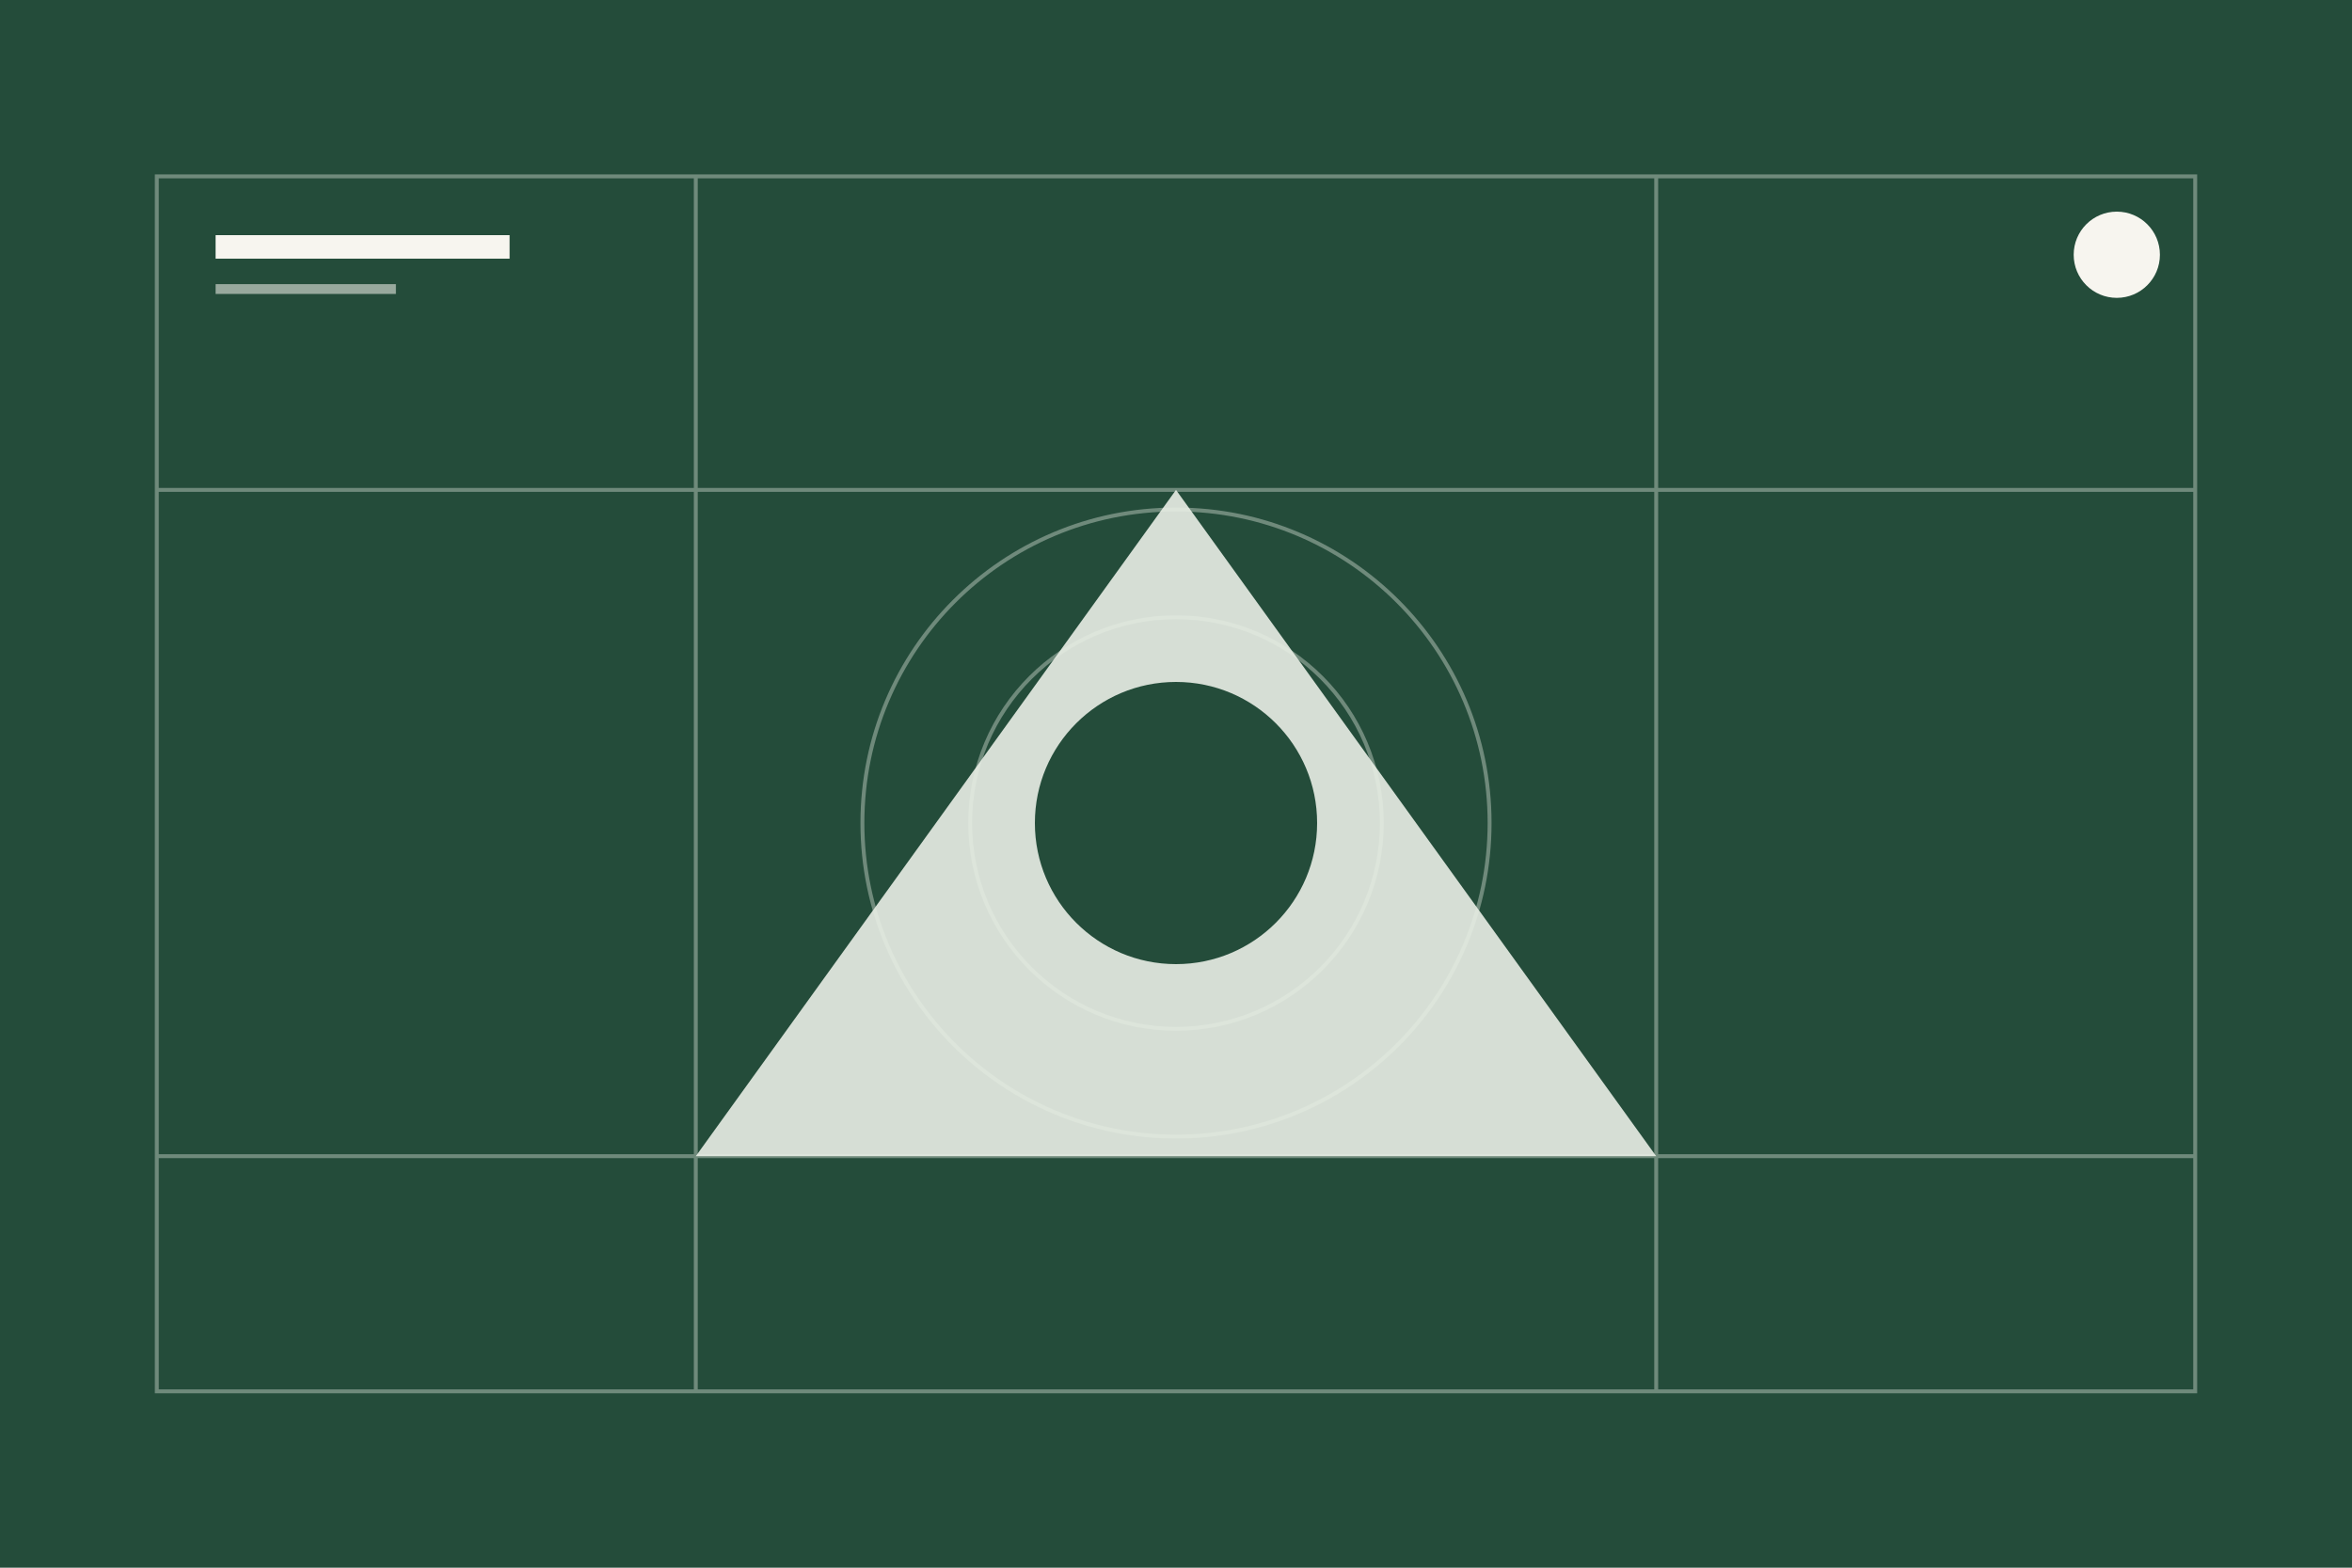
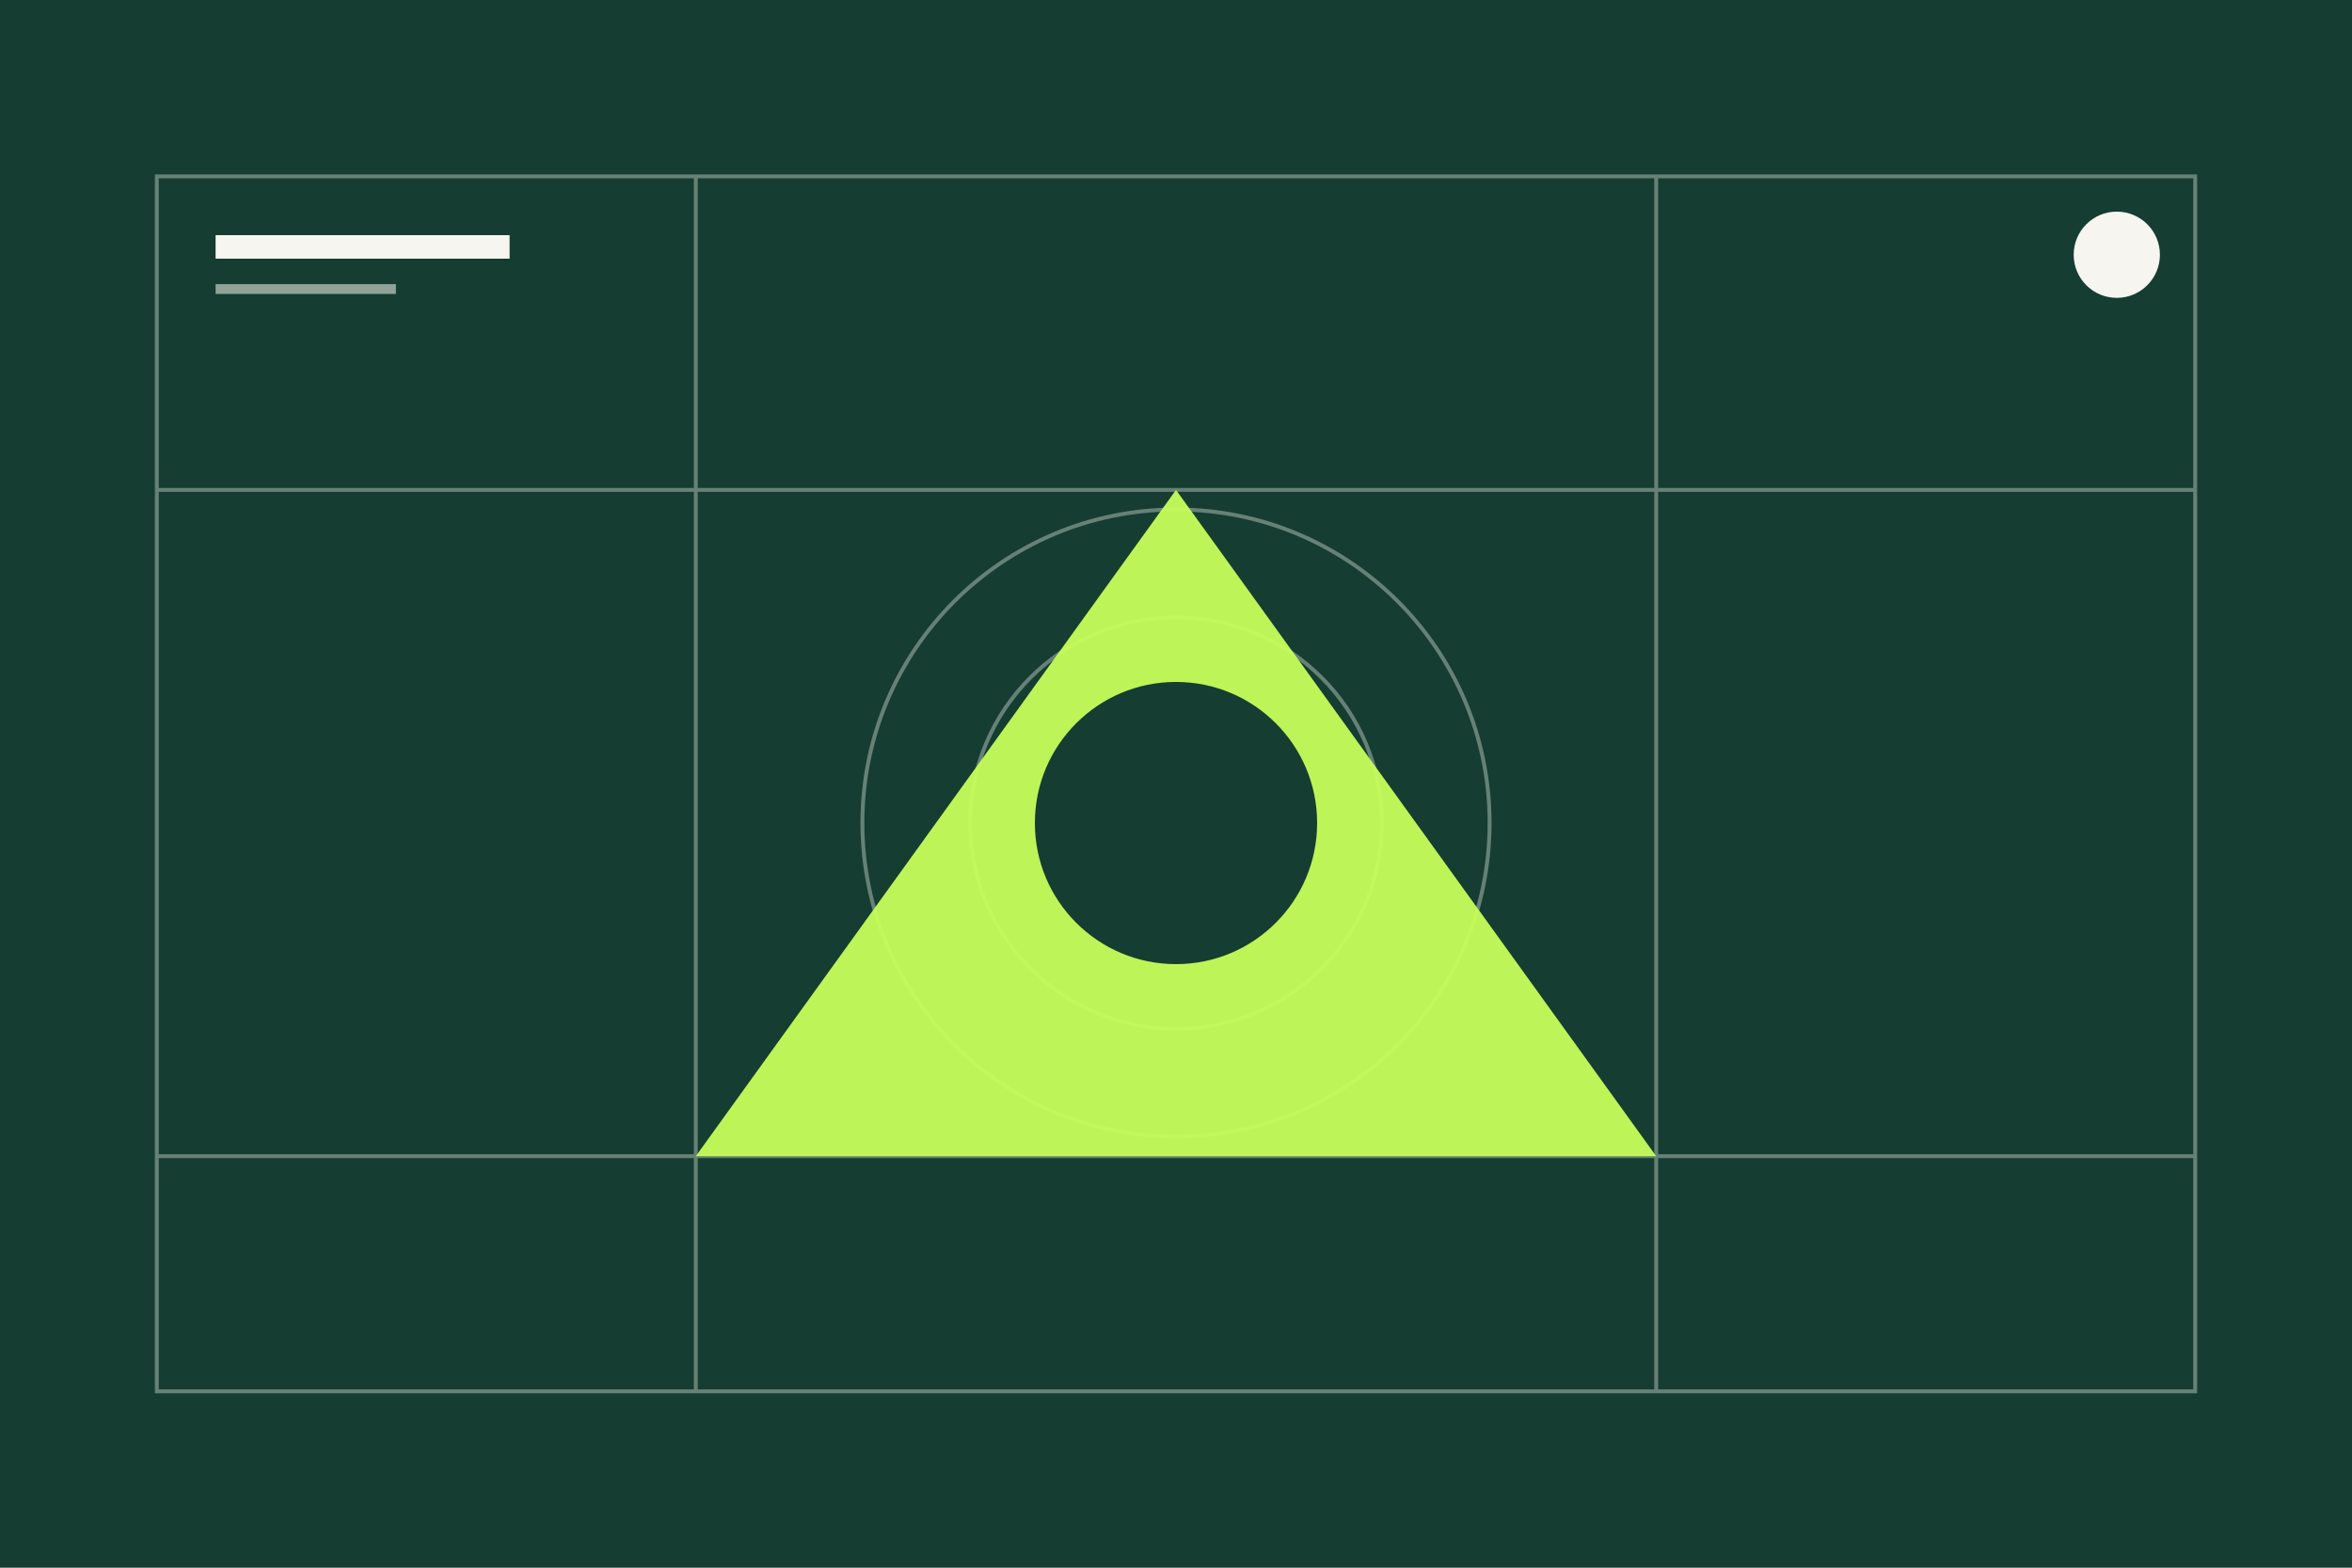
<svg xmlns="http://www.w3.org/2000/svg" viewBox="0 0 1200 800" width="1200" height="800">
-   <rect width="1200" height="800" fill="#244C3A" />
+   <rect width="1200" height="800" fill="#153D31" />
  <g fill="none" stroke="#E9EEE6" stroke-width="2" opacity=".38">
    <path d="M80 90h1040v620H80z" />
    <path d="M80 250h1040M80 590h1040M355 90v620M845 90v620" />
    <circle cx="600" cy="420" r="160" />
    <circle cx="600" cy="420" r="105" />
  </g>
-   <path d="M355 590 600 250 845 590Z" fill="#E9EEE6" opacity=".9" />
-   <circle cx="600" cy="420" r="72" fill="#244C3A" />
+   <path d="M355 590 600 250 845 590Z" fill="#C8FF5A" opacity=".94" />
+   <circle cx="600" cy="420" r="72" fill="#153D31" />
  <g fill="#F7F5EF">
    <rect x="110" y="120" width="150" height="12" />
    <rect x="110" y="145" width="92" height="5" opacity=".55" />
    <circle cx="1080" cy="130" r="22" />
  </g>
</svg>
